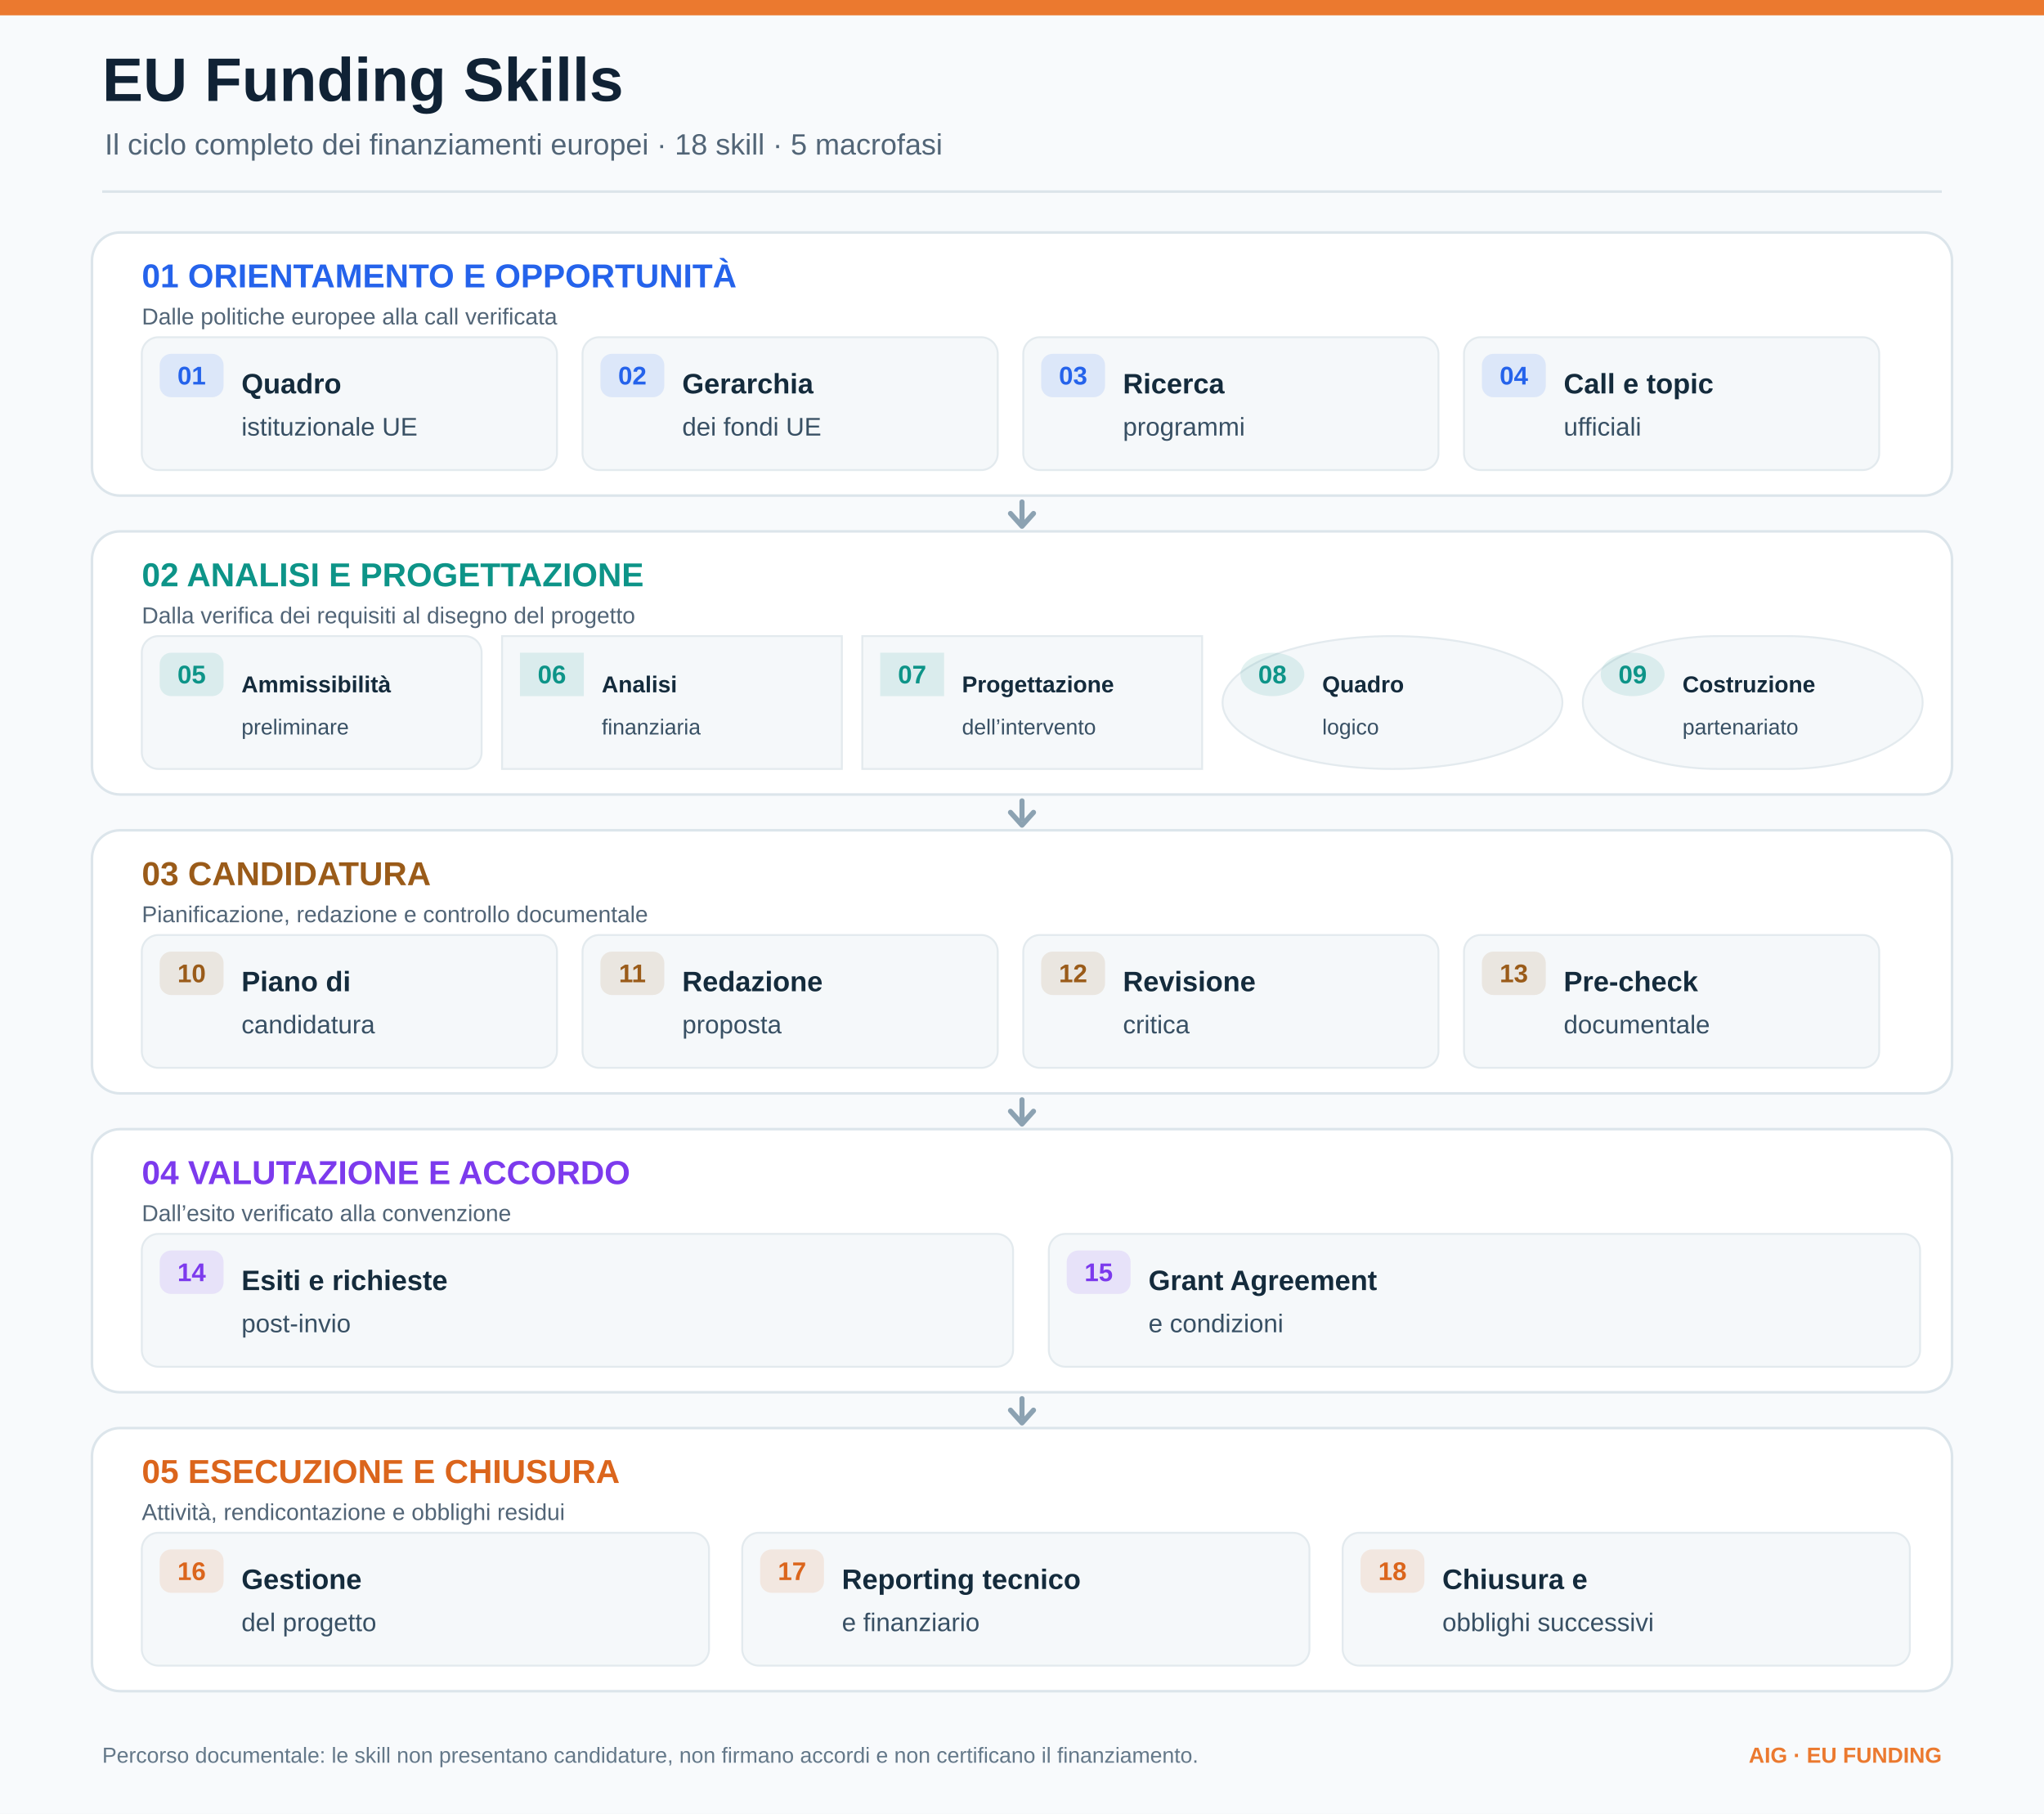
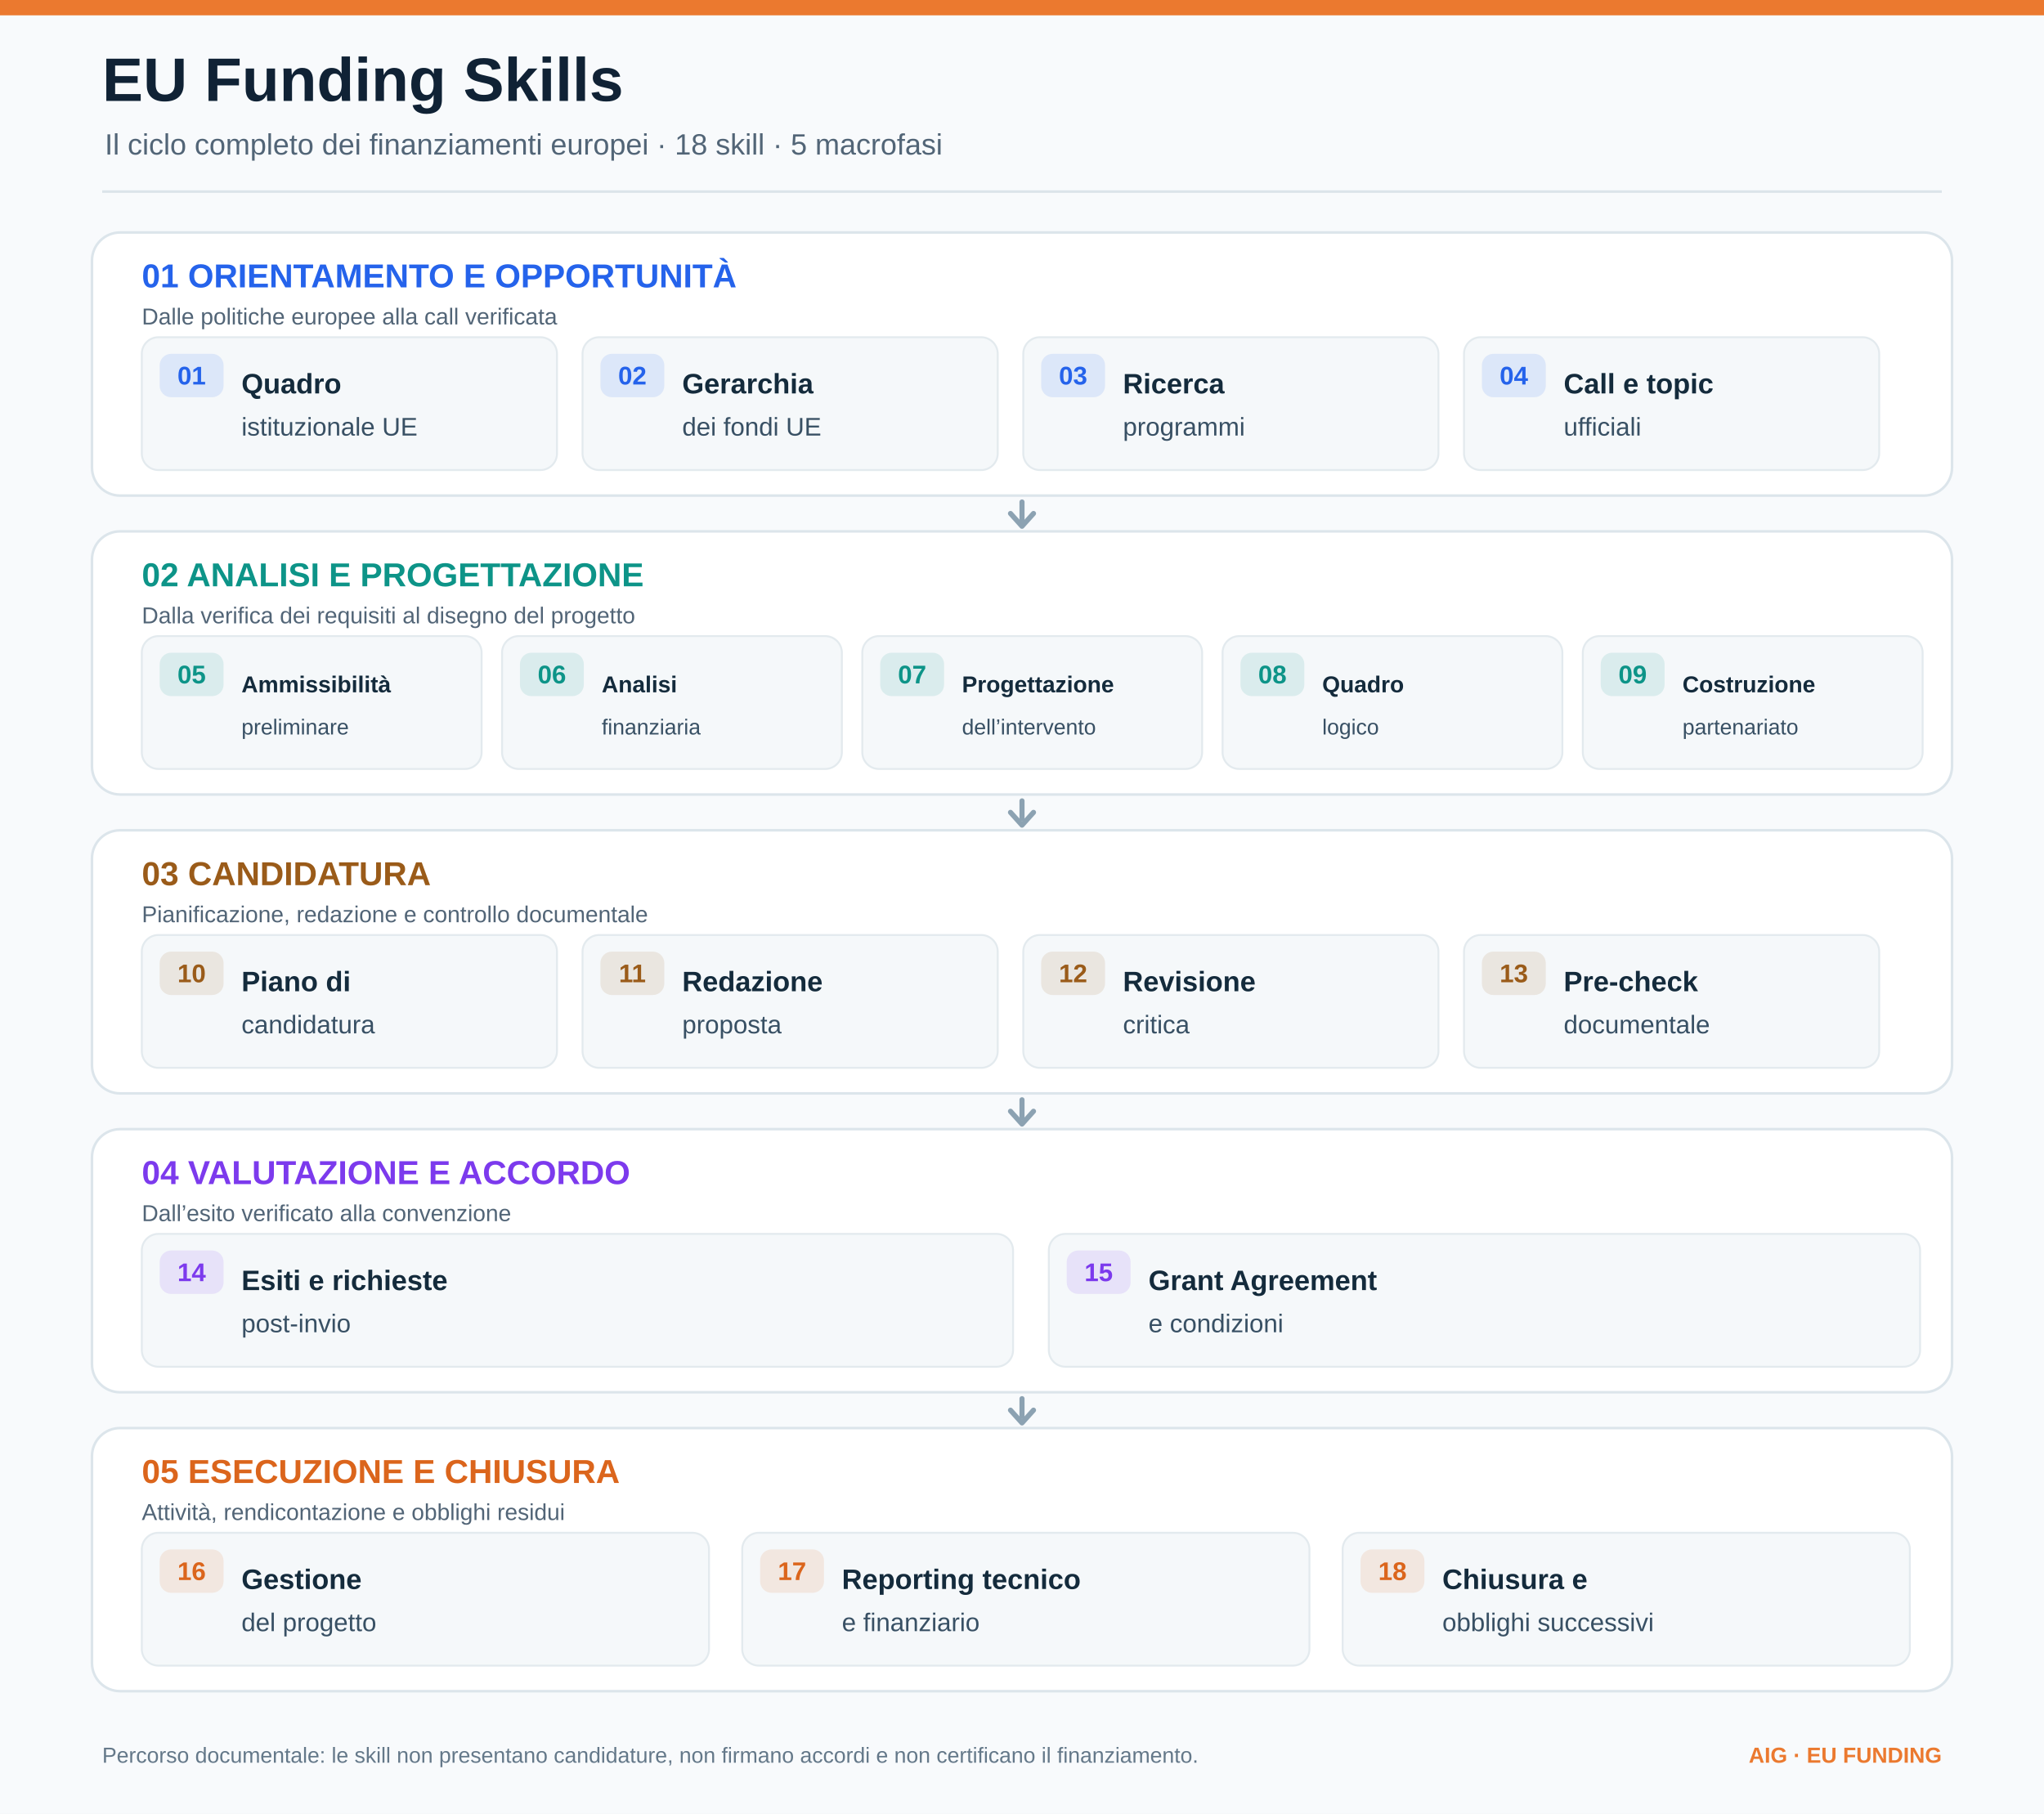
<svg xmlns="http://www.w3.org/2000/svg" viewBox="0 0 1600 1420" role="img" aria-labelledby="title desc">
  <rect width="1600" height="1420" fill="#F8FAFC" />
  <rect x="0" y="0" width="1600" height="12" fill="#EB792F" />
  <text x="80" y="79" font-family="Arial,Helvetica,sans-serif" font-size="48" font-weight="700" fill="#102235">EU Funding Skills</text>
  <text x="82" y="121" font-family="Arial,Helvetica,sans-serif" font-size="23" fill="#526577">Il ciclo completo dei finanziamenti europei · 18 skill · 5 macrofasi</text>
  <path d="M80 150 H1520" stroke="#DCE4EA" stroke-width="2" />
  <rect x="72" y="182" width="1456" height="206" rx="22" fill="#FFFFFF" stroke="#DCE5EB" stroke-width="2" />
  <text x="111" y="225" font-family="Arial,Helvetica,sans-serif" font-size="26" font-weight="700" fill="#2563EB">01  ORIENTAMENTO E OPPORTUNITÀ</text>
  <text x="111" y="254" font-family="Arial,Helvetica,sans-serif" font-size="18" fill="#526577">Dalle politiche europee alla call verificata</text>
  <rect x="111" y="264" width="325" height="104" rx="13" fill="#F5F8FA" stroke="#E3EAEE" stroke-width="1.5" />
  <rect x="125" y="277" width="50" height="34" rx="9" fill="#2563EB" opacity="0.12" />
  <text x="150" y="301" font-family="Arial,Helvetica,sans-serif" font-size="20" font-weight="700" fill="#2563EB" text-anchor="middle">01</text>
  <text x="189" y="308" font-family="Arial,Helvetica,sans-serif" font-size="22" font-weight="700" fill="#142B3C">Quadro</text>
  <text x="189" y="341" font-family="Arial,Helvetica,sans-serif" font-size="20" fill="#385064">istituzionale UE</text>
  <rect x="456" y="264" width="325" height="104" rx="13" fill="#F5F8FA" stroke="#E3EAEE" stroke-width="1.5" />
  <rect x="470" y="277" width="50" height="34" rx="9" fill="#2563EB" opacity="0.12" />
  <text x="495" y="301" font-family="Arial,Helvetica,sans-serif" font-size="20" font-weight="700" fill="#2563EB" text-anchor="middle">02</text>
  <text x="534" y="308" font-family="Arial,Helvetica,sans-serif" font-size="22" font-weight="700" fill="#142B3C">Gerarchia</text>
  <text x="534" y="341" font-family="Arial,Helvetica,sans-serif" font-size="20" fill="#385064">dei fondi UE</text>
  <rect x="801" y="264" width="325" height="104" rx="13" fill="#F5F8FA" stroke="#E3EAEE" stroke-width="1.5" />
  <rect x="815" y="277" width="50" height="34" rx="9" fill="#2563EB" opacity="0.12" />
  <text x="840" y="301" font-family="Arial,Helvetica,sans-serif" font-size="20" font-weight="700" fill="#2563EB" text-anchor="middle">03</text>
  <text x="879" y="308" font-family="Arial,Helvetica,sans-serif" font-size="22" font-weight="700" fill="#142B3C">Ricerca</text>
  <text x="879" y="341" font-family="Arial,Helvetica,sans-serif" font-size="20" fill="#385064">programmi</text>
  <rect x="1146" y="264" width="325" height="104" rx="13" fill="#F5F8FA" stroke="#E3EAEE" stroke-width="1.5" />
  <rect x="1160" y="277" width="50" height="34" rx="9" fill="#2563EB" opacity="0.12" />
  <text x="1185" y="301" font-family="Arial,Helvetica,sans-serif" font-size="20" font-weight="700" fill="#2563EB" text-anchor="middle">04</text>
  <text x="1224" y="308" font-family="Arial,Helvetica,sans-serif" font-size="22" font-weight="700" fill="#142B3C">Call e topic</text>
  <text x="1224" y="341" font-family="Arial,Helvetica,sans-serif" font-size="20" fill="#385064">ufficiali</text>
  <path d="M800 393 V407" stroke="#8CA2B2" stroke-width="4" stroke-linecap="round" />
  <path d="M791 402 L800 412 L809 402" fill="none" stroke="#8CA2B2" stroke-width="4" stroke-linecap="round" stroke-linejoin="round" />
  <rect x="72" y="416" width="1456" height="206" rx="22" fill="#FFFFFF" stroke="#DCE5EB" stroke-width="2" />
  <text x="111" y="459" font-family="Arial,Helvetica,sans-serif" font-size="26" font-weight="700" fill="#0D9488">02  ANALISI E PROGETTAZIONE</text>
  <text x="111" y="488" font-family="Arial,Helvetica,sans-serif" font-size="18" fill="#526577">Dalla verifica dei requisiti al disegno del progetto</text>
  <rect x="111" y="498" width="266" height="104" rx="13" fill="#F5F8FA" stroke="#E3EAEE" stroke-width="1.5" />
  <rect x="125" y="511" width="50" height="34" rx="9" fill="#0D9488" opacity="0.12" />
  <text x="150" y="535" font-family="Arial,Helvetica,sans-serif" font-size="20" font-weight="700" fill="#0D9488" text-anchor="middle">05</text>
  <text x="189" y="542" font-family="Arial,Helvetica,sans-serif" font-size="18" font-weight="700" fill="#142B3C">Ammissibilità</text>
  <text x="189" y="575" font-family="Arial,Helvetica,sans-serif" font-size="17" fill="#385064">preliminare</text>
-   <rect x="393" y="498" width="266" height="104" rx="-50" fill="#F5F8FA" stroke="#E3EAEE" stroke-width="1.5" />
-   <rect x="407" y="511" width="50" height="34" rx="-54" fill="#0D9488" opacity="0.12" />
+   <rect x="393" y="498" width="266" height="104" rx="13" fill="#F5F8FA" stroke="#E3EAEE" stroke-width="1.5" />
+   <rect x="407" y="511" width="50" height="34" rx="9" fill="#0D9488" opacity="0.12" />
  <text x="432" y="535" font-family="Arial,Helvetica,sans-serif" font-size="20" font-weight="700" fill="#0D9488" text-anchor="middle">06</text>
  <text x="471" y="542" font-family="Arial,Helvetica,sans-serif" font-size="18" font-weight="700" fill="#142B3C">Analisi</text>
  <text x="471" y="575" font-family="Arial,Helvetica,sans-serif" font-size="17" fill="#385064">finanziaria</text>
-   <rect x="675" y="498" width="266" height="104" rx="-113" fill="#F5F8FA" stroke="#E3EAEE" stroke-width="1.5" />
-   <rect x="689" y="511" width="50" height="34" rx="-117" fill="#0D9488" opacity="0.12" />
+   <rect x="675" y="498" width="266" height="104" rx="13" fill="#F5F8FA" stroke="#E3EAEE" stroke-width="1.5" />
+   <rect x="689" y="511" width="50" height="34" rx="9" fill="#0D9488" opacity="0.12" />
  <text x="714" y="535" font-family="Arial,Helvetica,sans-serif" font-size="20" font-weight="700" fill="#0D9488" text-anchor="middle">07</text>
  <text x="753" y="542" font-family="Arial,Helvetica,sans-serif" font-size="18" font-weight="700" fill="#142B3C">Progettazione</text>
  <text x="753" y="575" font-family="Arial,Helvetica,sans-serif" font-size="17" fill="#385064">dell’intervento</text>
-   <rect x="957" y="498" width="266" height="104" rx="169" fill="#F5F8FA" stroke="#E3EAEE" stroke-width="1.5" />
-   <rect x="971" y="511" width="50" height="34" rx="165" fill="#0D9488" opacity="0.12" />
+   <rect x="957" y="498" width="266" height="104" rx="13" fill="#F5F8FA" stroke="#E3EAEE" stroke-width="1.5" />
+   <rect x="971" y="511" width="50" height="34" rx="9" fill="#0D9488" opacity="0.12" />
  <text x="996" y="535" font-family="Arial,Helvetica,sans-serif" font-size="20" font-weight="700" fill="#0D9488" text-anchor="middle">08</text>
  <text x="1035" y="542" font-family="Arial,Helvetica,sans-serif" font-size="18" font-weight="700" fill="#142B3C">Quadro</text>
  <text x="1035" y="575" font-family="Arial,Helvetica,sans-serif" font-size="17" fill="#385064">logico</text>
-   <rect x="1239" y="498" width="266" height="104" rx="106" fill="#F5F8FA" stroke="#E3EAEE" stroke-width="1.5" />
-   <rect x="1253" y="511" width="50" height="34" rx="102" fill="#0D9488" opacity="0.12" />
+   <rect x="1239" y="498" width="266" height="104" rx="13" fill="#F5F8FA" stroke="#E3EAEE" stroke-width="1.5" />
+   <rect x="1253" y="511" width="50" height="34" rx="9" fill="#0D9488" opacity="0.12" />
  <text x="1278" y="535" font-family="Arial,Helvetica,sans-serif" font-size="20" font-weight="700" fill="#0D9488" text-anchor="middle">09</text>
  <text x="1317" y="542" font-family="Arial,Helvetica,sans-serif" font-size="18" font-weight="700" fill="#142B3C">Costruzione</text>
  <text x="1317" y="575" font-family="Arial,Helvetica,sans-serif" font-size="17" fill="#385064">partenariato</text>
  <path d="M800 627 V641" stroke="#8CA2B2" stroke-width="4" stroke-linecap="round" />
  <path d="M791 636 L800 646 L809 636" fill="none" stroke="#8CA2B2" stroke-width="4" stroke-linecap="round" stroke-linejoin="round" />
  <rect x="72" y="650" width="1456" height="206" rx="22" fill="#FFFFFF" stroke="#DCE5EB" stroke-width="2" />
  <text x="111" y="693" font-family="Arial,Helvetica,sans-serif" font-size="26" font-weight="700" fill="#9A5B19">03  CANDIDATURA</text>
  <text x="111" y="722" font-family="Arial,Helvetica,sans-serif" font-size="18" fill="#526577">Pianificazione, redazione e controllo documentale</text>
  <rect x="111" y="732" width="325" height="104" rx="13" fill="#F5F8FA" stroke="#E3EAEE" stroke-width="1.5" />
  <rect x="125" y="745" width="50" height="34" rx="9" fill="#9A5B19" opacity="0.12" />
  <text x="150" y="769" font-family="Arial,Helvetica,sans-serif" font-size="20" font-weight="700" fill="#9A5B19" text-anchor="middle">10</text>
  <text x="189" y="776" font-family="Arial,Helvetica,sans-serif" font-size="22" font-weight="700" fill="#142B3C">Piano di</text>
  <text x="189" y="809" font-family="Arial,Helvetica,sans-serif" font-size="20" fill="#385064">candidatura</text>
  <rect x="456" y="732" width="325" height="104" rx="13" fill="#F5F8FA" stroke="#E3EAEE" stroke-width="1.5" />
  <rect x="470" y="745" width="50" height="34" rx="9" fill="#9A5B19" opacity="0.12" />
  <text x="495" y="769" font-family="Arial,Helvetica,sans-serif" font-size="20" font-weight="700" fill="#9A5B19" text-anchor="middle">11</text>
  <text x="534" y="776" font-family="Arial,Helvetica,sans-serif" font-size="22" font-weight="700" fill="#142B3C">Redazione</text>
  <text x="534" y="809" font-family="Arial,Helvetica,sans-serif" font-size="20" fill="#385064">proposta</text>
  <rect x="801" y="732" width="325" height="104" rx="13" fill="#F5F8FA" stroke="#E3EAEE" stroke-width="1.5" />
  <rect x="815" y="745" width="50" height="34" rx="9" fill="#9A5B19" opacity="0.12" />
  <text x="840" y="769" font-family="Arial,Helvetica,sans-serif" font-size="20" font-weight="700" fill="#9A5B19" text-anchor="middle">12</text>
  <text x="879" y="776" font-family="Arial,Helvetica,sans-serif" font-size="22" font-weight="700" fill="#142B3C">Revisione</text>
  <text x="879" y="809" font-family="Arial,Helvetica,sans-serif" font-size="20" fill="#385064">critica</text>
  <rect x="1146" y="732" width="325" height="104" rx="13" fill="#F5F8FA" stroke="#E3EAEE" stroke-width="1.5" />
  <rect x="1160" y="745" width="50" height="34" rx="9" fill="#9A5B19" opacity="0.12" />
  <text x="1185" y="769" font-family="Arial,Helvetica,sans-serif" font-size="20" font-weight="700" fill="#9A5B19" text-anchor="middle">13</text>
  <text x="1224" y="776" font-family="Arial,Helvetica,sans-serif" font-size="22" font-weight="700" fill="#142B3C">Pre-check</text>
  <text x="1224" y="809" font-family="Arial,Helvetica,sans-serif" font-size="20" fill="#385064">documentale</text>
  <path d="M800 861 V875" stroke="#8CA2B2" stroke-width="4" stroke-linecap="round" />
  <path d="M791 870 L800 880 L809 870" fill="none" stroke="#8CA2B2" stroke-width="4" stroke-linecap="round" stroke-linejoin="round" />
  <rect x="72" y="884" width="1456" height="206" rx="22" fill="#FFFFFF" stroke="#DCE5EB" stroke-width="2" />
  <text x="111" y="927" font-family="Arial,Helvetica,sans-serif" font-size="26" font-weight="700" fill="#7C3AED">04  VALUTAZIONE E ACCORDO</text>
  <text x="111" y="956" font-family="Arial,Helvetica,sans-serif" font-size="18" fill="#526577">Dall’esito verificato alla convenzione</text>
  <rect x="111" y="966" width="682" height="104" rx="13" fill="#F5F8FA" stroke="#E3EAEE" stroke-width="1.5" />
  <rect x="125" y="979" width="50" height="34" rx="9" fill="#7C3AED" opacity="0.12" />
  <text x="150" y="1003" font-family="Arial,Helvetica,sans-serif" font-size="20" font-weight="700" fill="#7C3AED" text-anchor="middle">14</text>
  <text x="189" y="1010" font-family="Arial,Helvetica,sans-serif" font-size="22" font-weight="700" fill="#142B3C">Esiti e richieste</text>
  <text x="189" y="1043" font-family="Arial,Helvetica,sans-serif" font-size="20" fill="#385064">post-invio</text>
  <rect x="821" y="966" width="682" height="104" rx="13" fill="#F5F8FA" stroke="#E3EAEE" stroke-width="1.5" />
  <rect x="835" y="979" width="50" height="34" rx="9" fill="#7C3AED" opacity="0.12" />
  <text x="860" y="1003" font-family="Arial,Helvetica,sans-serif" font-size="20" font-weight="700" fill="#7C3AED" text-anchor="middle">15</text>
  <text x="899" y="1010" font-family="Arial,Helvetica,sans-serif" font-size="22" font-weight="700" fill="#142B3C">Grant Agreement</text>
  <text x="899" y="1043" font-family="Arial,Helvetica,sans-serif" font-size="20" fill="#385064">e condizioni</text>
  <path d="M800 1095 V1109" stroke="#8CA2B2" stroke-width="4" stroke-linecap="round" />
  <path d="M791 1104 L800 1114 L809 1104" fill="none" stroke="#8CA2B2" stroke-width="4" stroke-linecap="round" stroke-linejoin="round" />
  <rect x="72" y="1118" width="1456" height="206" rx="22" fill="#FFFFFF" stroke="#DCE5EB" stroke-width="2" />
  <text x="111" y="1161" font-family="Arial,Helvetica,sans-serif" font-size="26" font-weight="700" fill="#DB651C">05  ESECUZIONE E CHIUSURA</text>
  <text x="111" y="1190" font-family="Arial,Helvetica,sans-serif" font-size="18" fill="#526577">Attività, rendicontazione e obblighi residui</text>
  <rect x="111" y="1200" width="444" height="104" rx="13" fill="#F5F8FA" stroke="#E3EAEE" stroke-width="1.5" />
  <rect x="125" y="1213" width="50" height="34" rx="9" fill="#DB651C" opacity="0.12" />
  <text x="150" y="1237" font-family="Arial,Helvetica,sans-serif" font-size="20" font-weight="700" fill="#DB651C" text-anchor="middle">16</text>
  <text x="189" y="1244" font-family="Arial,Helvetica,sans-serif" font-size="22" font-weight="700" fill="#142B3C">Gestione</text>
  <text x="189" y="1277" font-family="Arial,Helvetica,sans-serif" font-size="20" fill="#385064">del progetto</text>
  <rect x="581" y="1200" width="444" height="104" rx="13" fill="#F5F8FA" stroke="#E3EAEE" stroke-width="1.5" />
  <rect x="595" y="1213" width="50" height="34" rx="9" fill="#DB651C" opacity="0.12" />
  <text x="620" y="1237" font-family="Arial,Helvetica,sans-serif" font-size="20" font-weight="700" fill="#DB651C" text-anchor="middle">17</text>
  <text x="659" y="1244" font-family="Arial,Helvetica,sans-serif" font-size="22" font-weight="700" fill="#142B3C">Reporting tecnico</text>
  <text x="659" y="1277" font-family="Arial,Helvetica,sans-serif" font-size="20" fill="#385064">e finanziario</text>
  <rect x="1051" y="1200" width="444" height="104" rx="13" fill="#F5F8FA" stroke="#E3EAEE" stroke-width="1.5" />
  <rect x="1065" y="1213" width="50" height="34" rx="9" fill="#DB651C" opacity="0.12" />
  <text x="1090" y="1237" font-family="Arial,Helvetica,sans-serif" font-size="20" font-weight="700" fill="#DB651C" text-anchor="middle">18</text>
  <text x="1129" y="1244" font-family="Arial,Helvetica,sans-serif" font-size="22" font-weight="700" fill="#142B3C">Chiusura e</text>
  <text x="1129" y="1277" font-family="Arial,Helvetica,sans-serif" font-size="20" fill="#385064">obblighi successivi</text>
  <text x="80" y="1380" font-family="Arial,Helvetica,sans-serif" font-size="17" fill="#647889">Percorso documentale: le skill non presentano candidature, non firmano accordi e non certificano il finanziamento.</text>
  <text x="1520" y="1380" text-anchor="end" font-family="Arial,Helvetica,sans-serif" font-size="17" font-weight="700" fill="#EB792F">AIG · EU FUNDING</text>
</svg>
